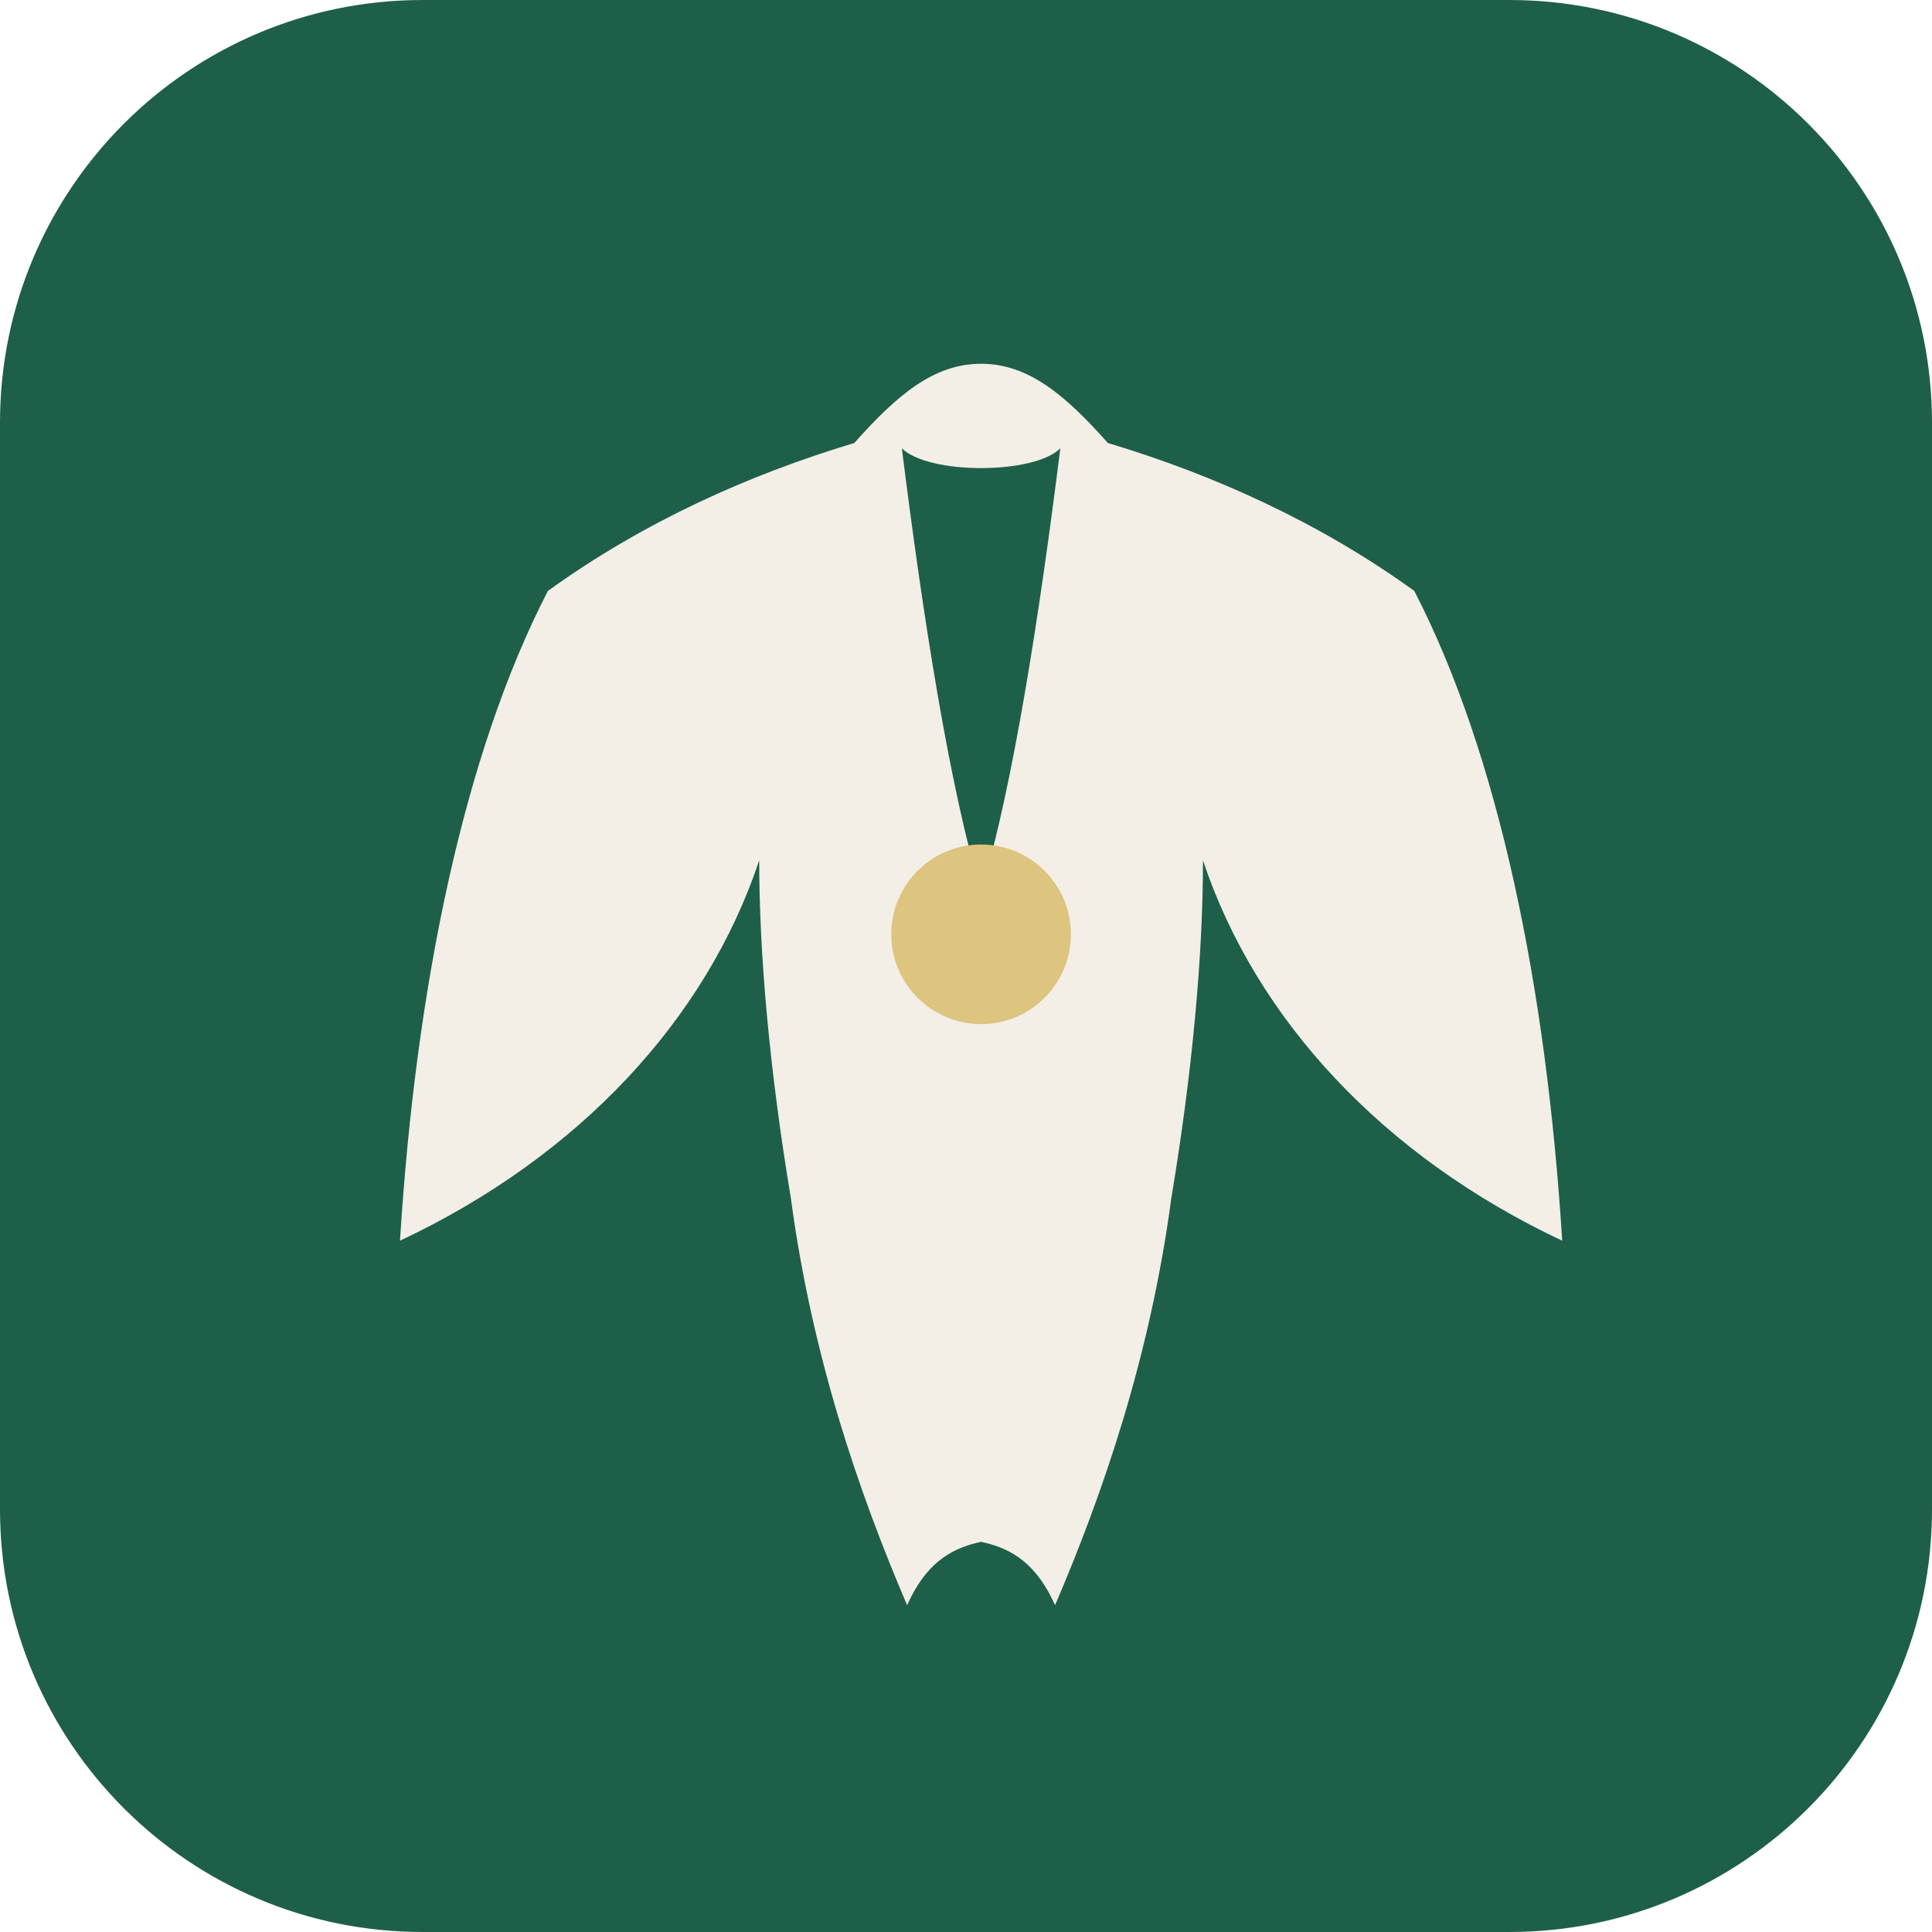
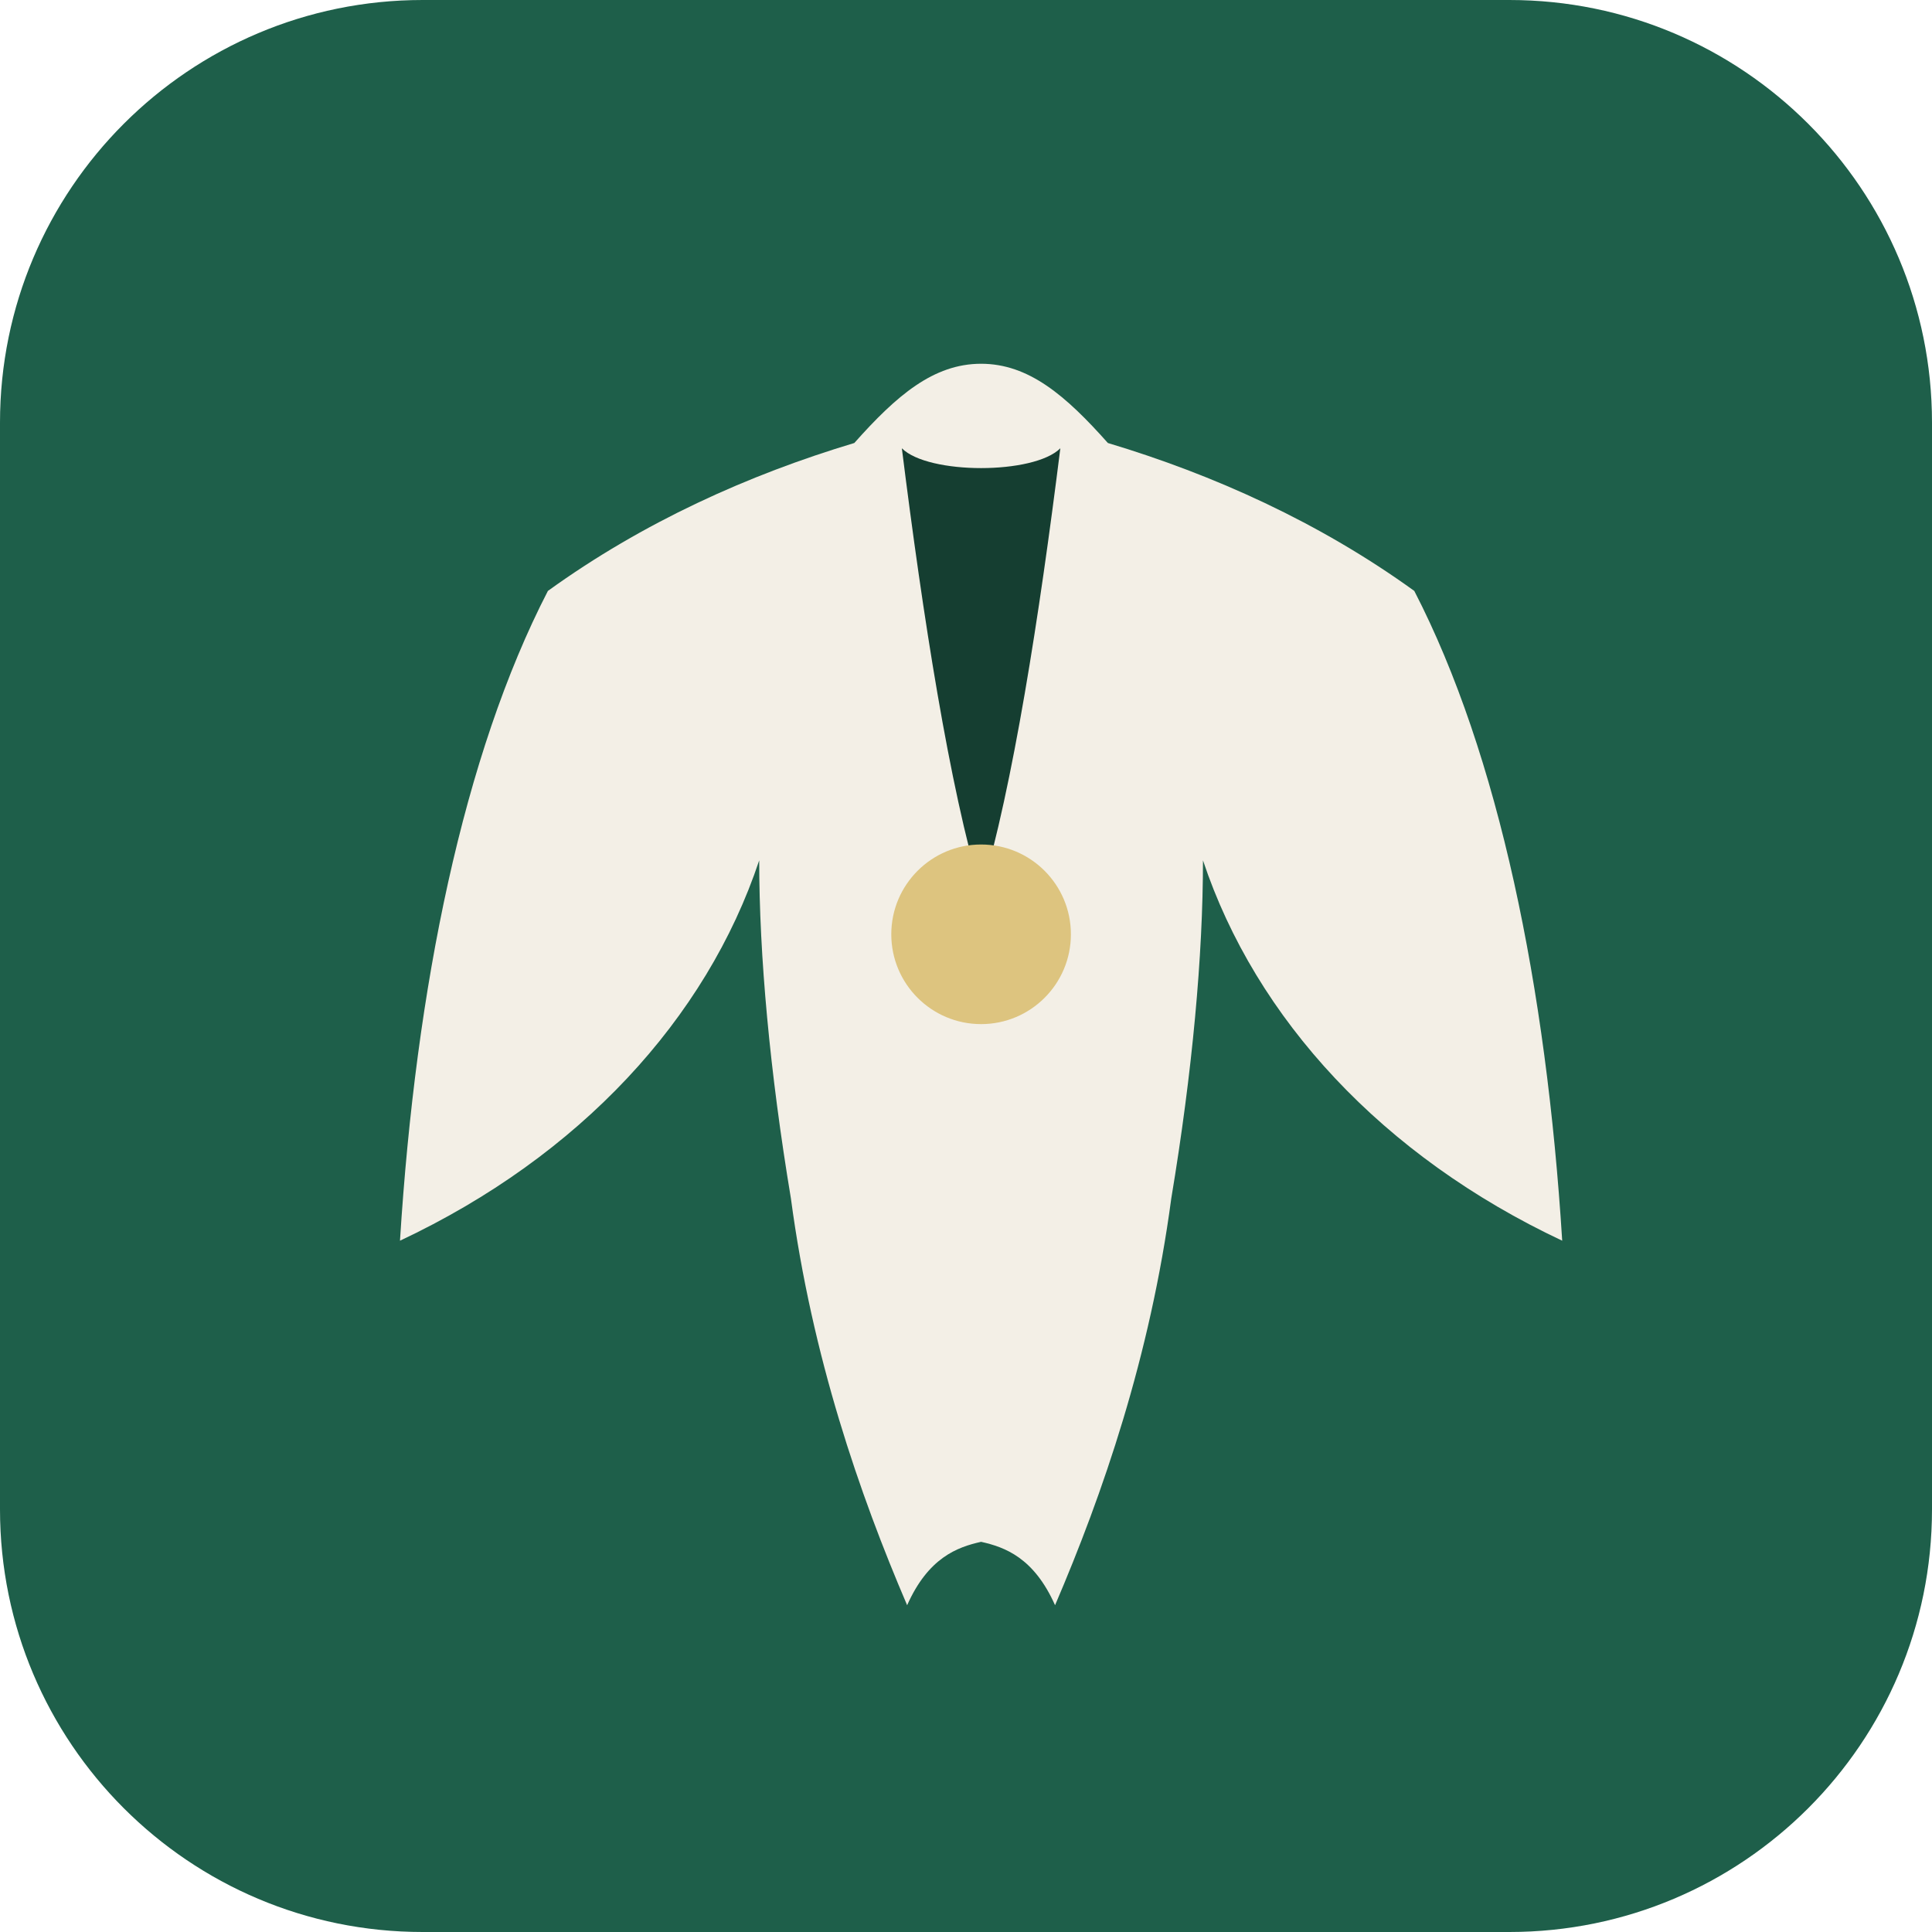
<svg xmlns="http://www.w3.org/2000/svg" viewBox="0 0 256 256">
  <rect width="256" height="256" rx="56" fill="#1E5F4A" />
  <g transform="translate(46,44) scale(0.70) translate(-8,-6)">
    <path fill="#F3EFE6" d="M 128.00 235.00 C 123.50 236.00, 118.00 238.00, 114.00 247.00 C 105.00 226.00, 96.00 200.00, 92.00 170.00 C 88.00 146.00, 86.00 124.00, 86.00 106.00 C 76.00 136.00, 52.00 162.00, 18.00 178.00 C 21.00 130.00, 30.00 86.00, 46.00 55.00 C 64.00 42.00, 84.00 33.00, 104.00 27.00 C 112.00 18.00, 119.00 12.00, 128.00 12.00 C 137.00 12.00, 144.00 18.00, 152.00 27.00 C 172.00 33.00, 192.00 42.00, 210.00 55.00 C 226.00 86.00, 235.00 130.00, 238.00 178.00 C 204.00 162.00, 180.00 136.00, 170.00 106.00 C 170.00 124.00, 168.00 146.00, 164.00 170.00 C 160.00 200.00, 151.00 226.00, 142.00 247.00 C 138.00 238.00, 132.50 236.00, 128.00 235.00 Z" />
-     <path fill="#1E5F4A" d="M 113 28 C 117 60, 122 92, 128 112 C 134 92, 139 60, 143 28 C 138 33, 118 33, 113 28 Z" />
+     <path fill="#153E31" d="M 113 28 C 117 60, 122 92, 128 112 C 134 92, 139 60, 143 28 C 138 33, 118 33, 113 28 Z" />
    <circle cx="128" cy="120" r="17" fill="#DDC47F" />
  </g>
</svg>
